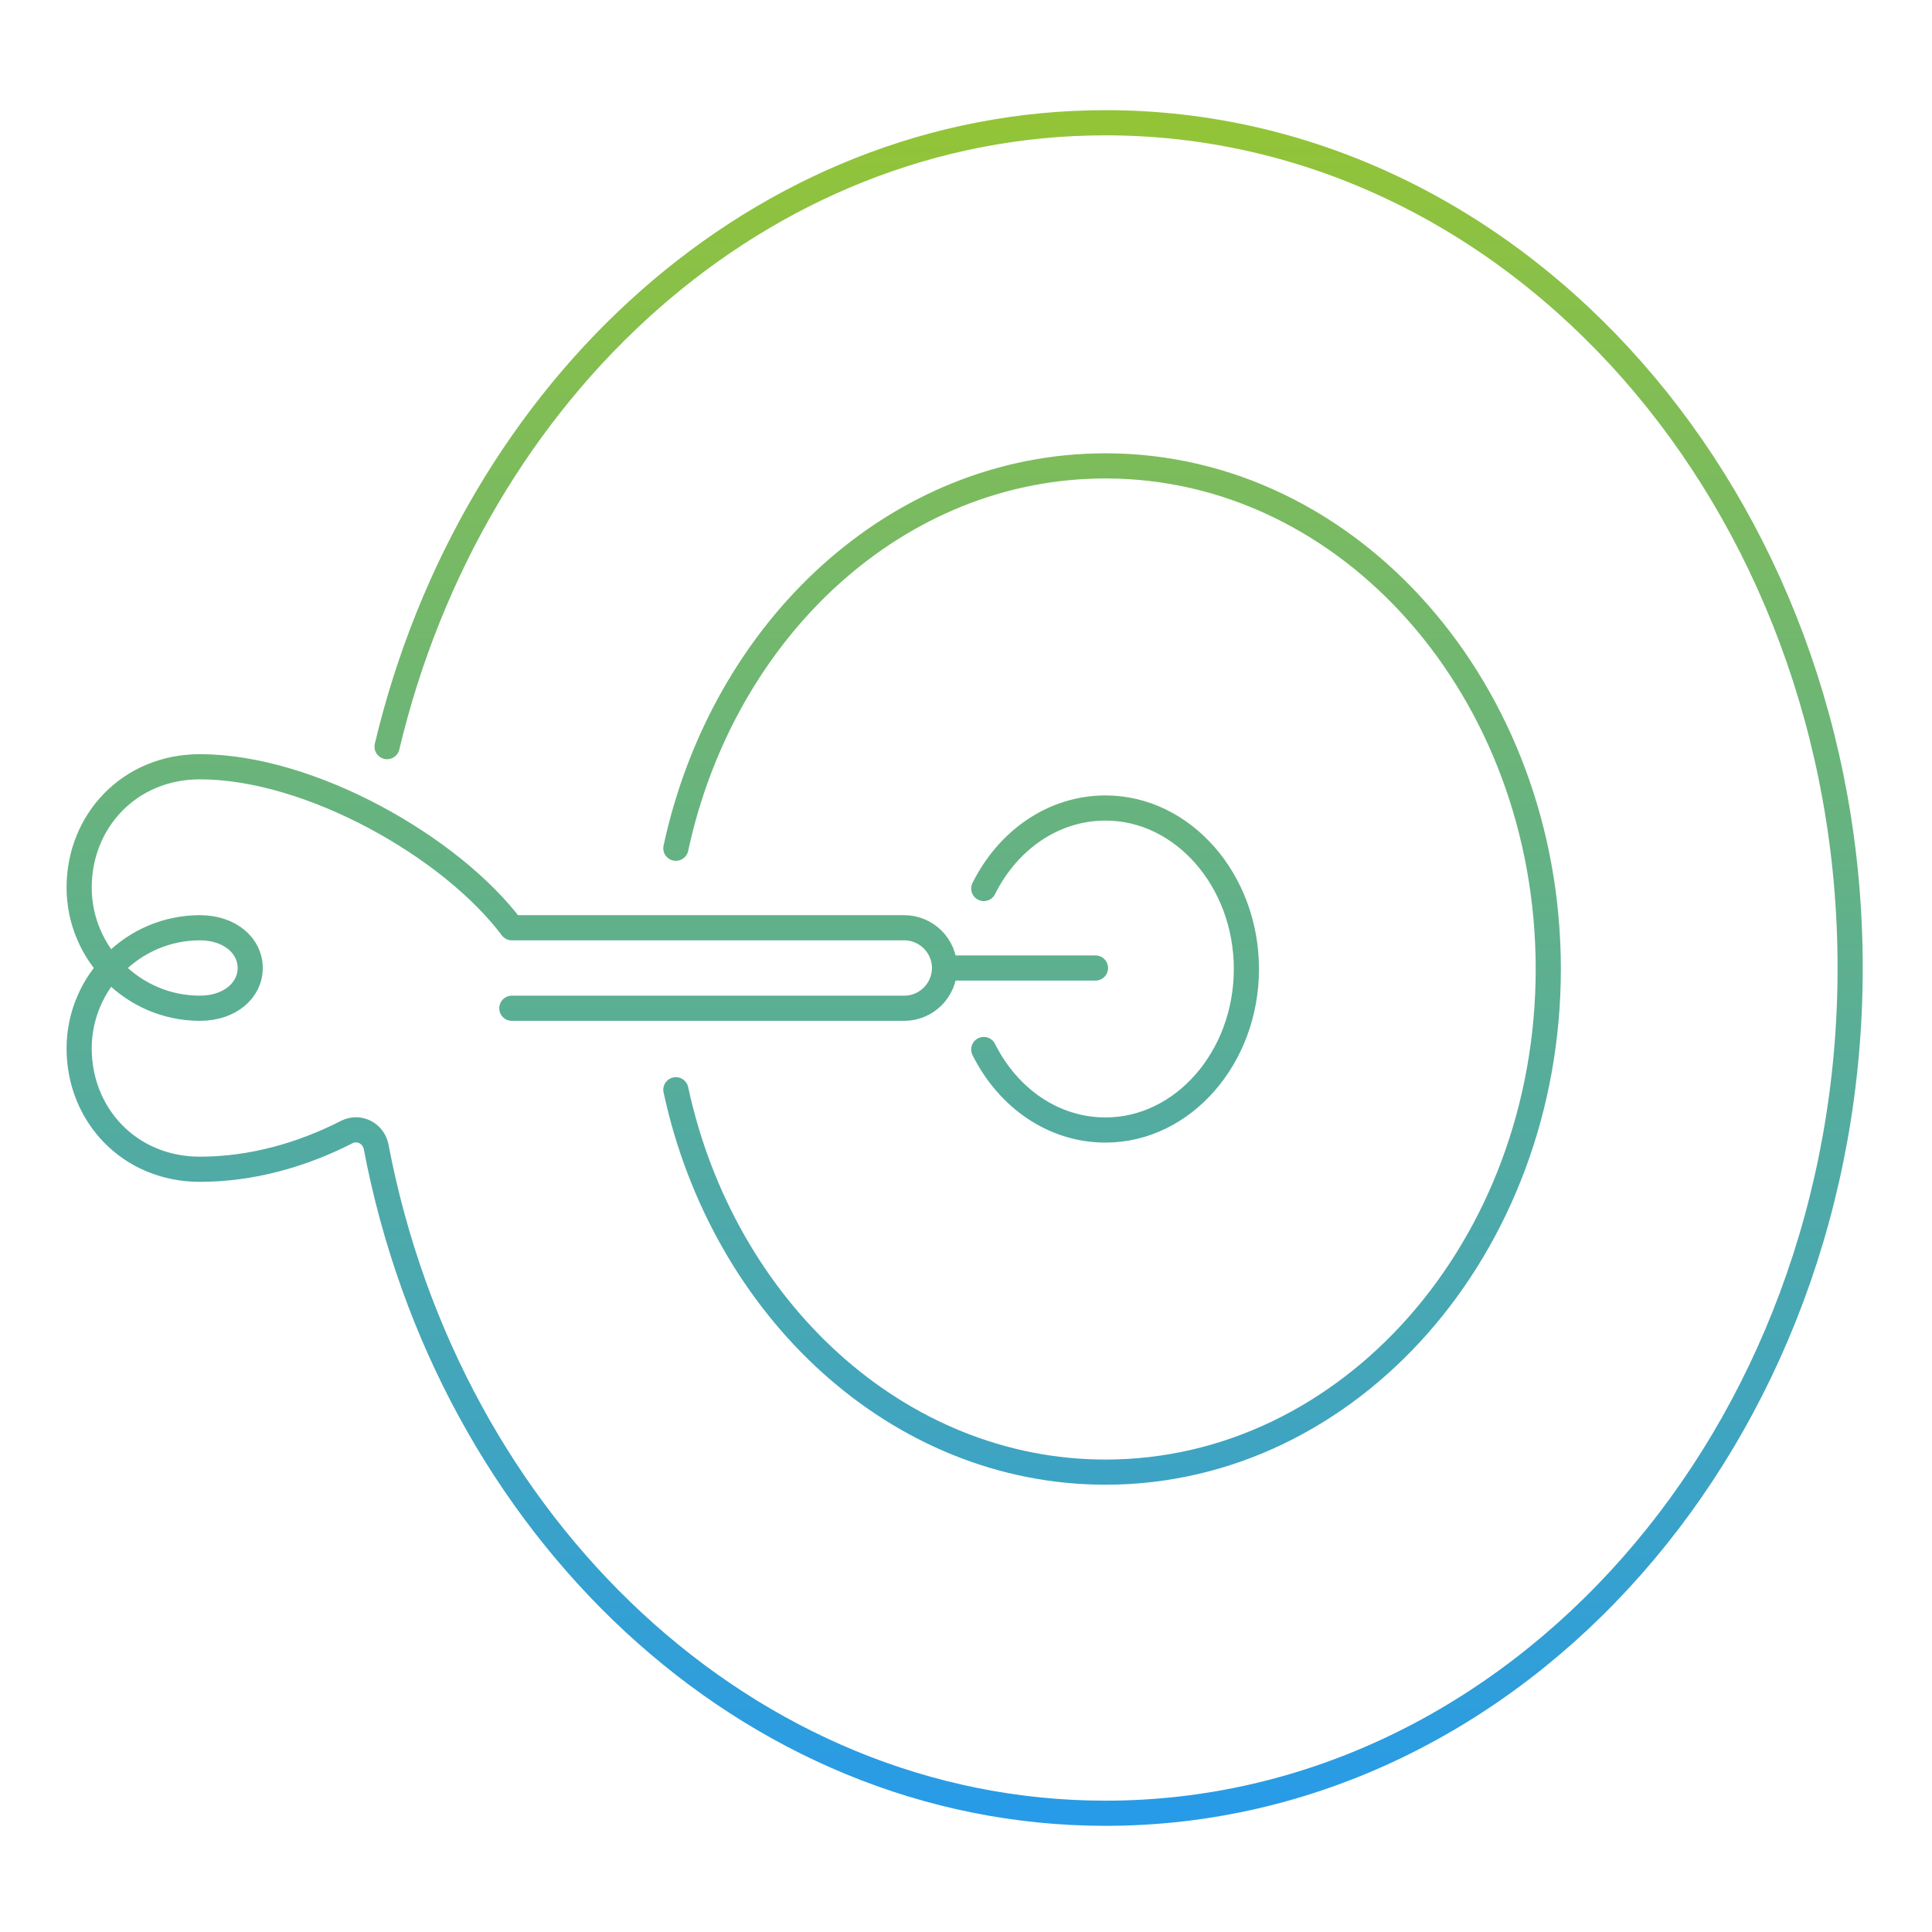
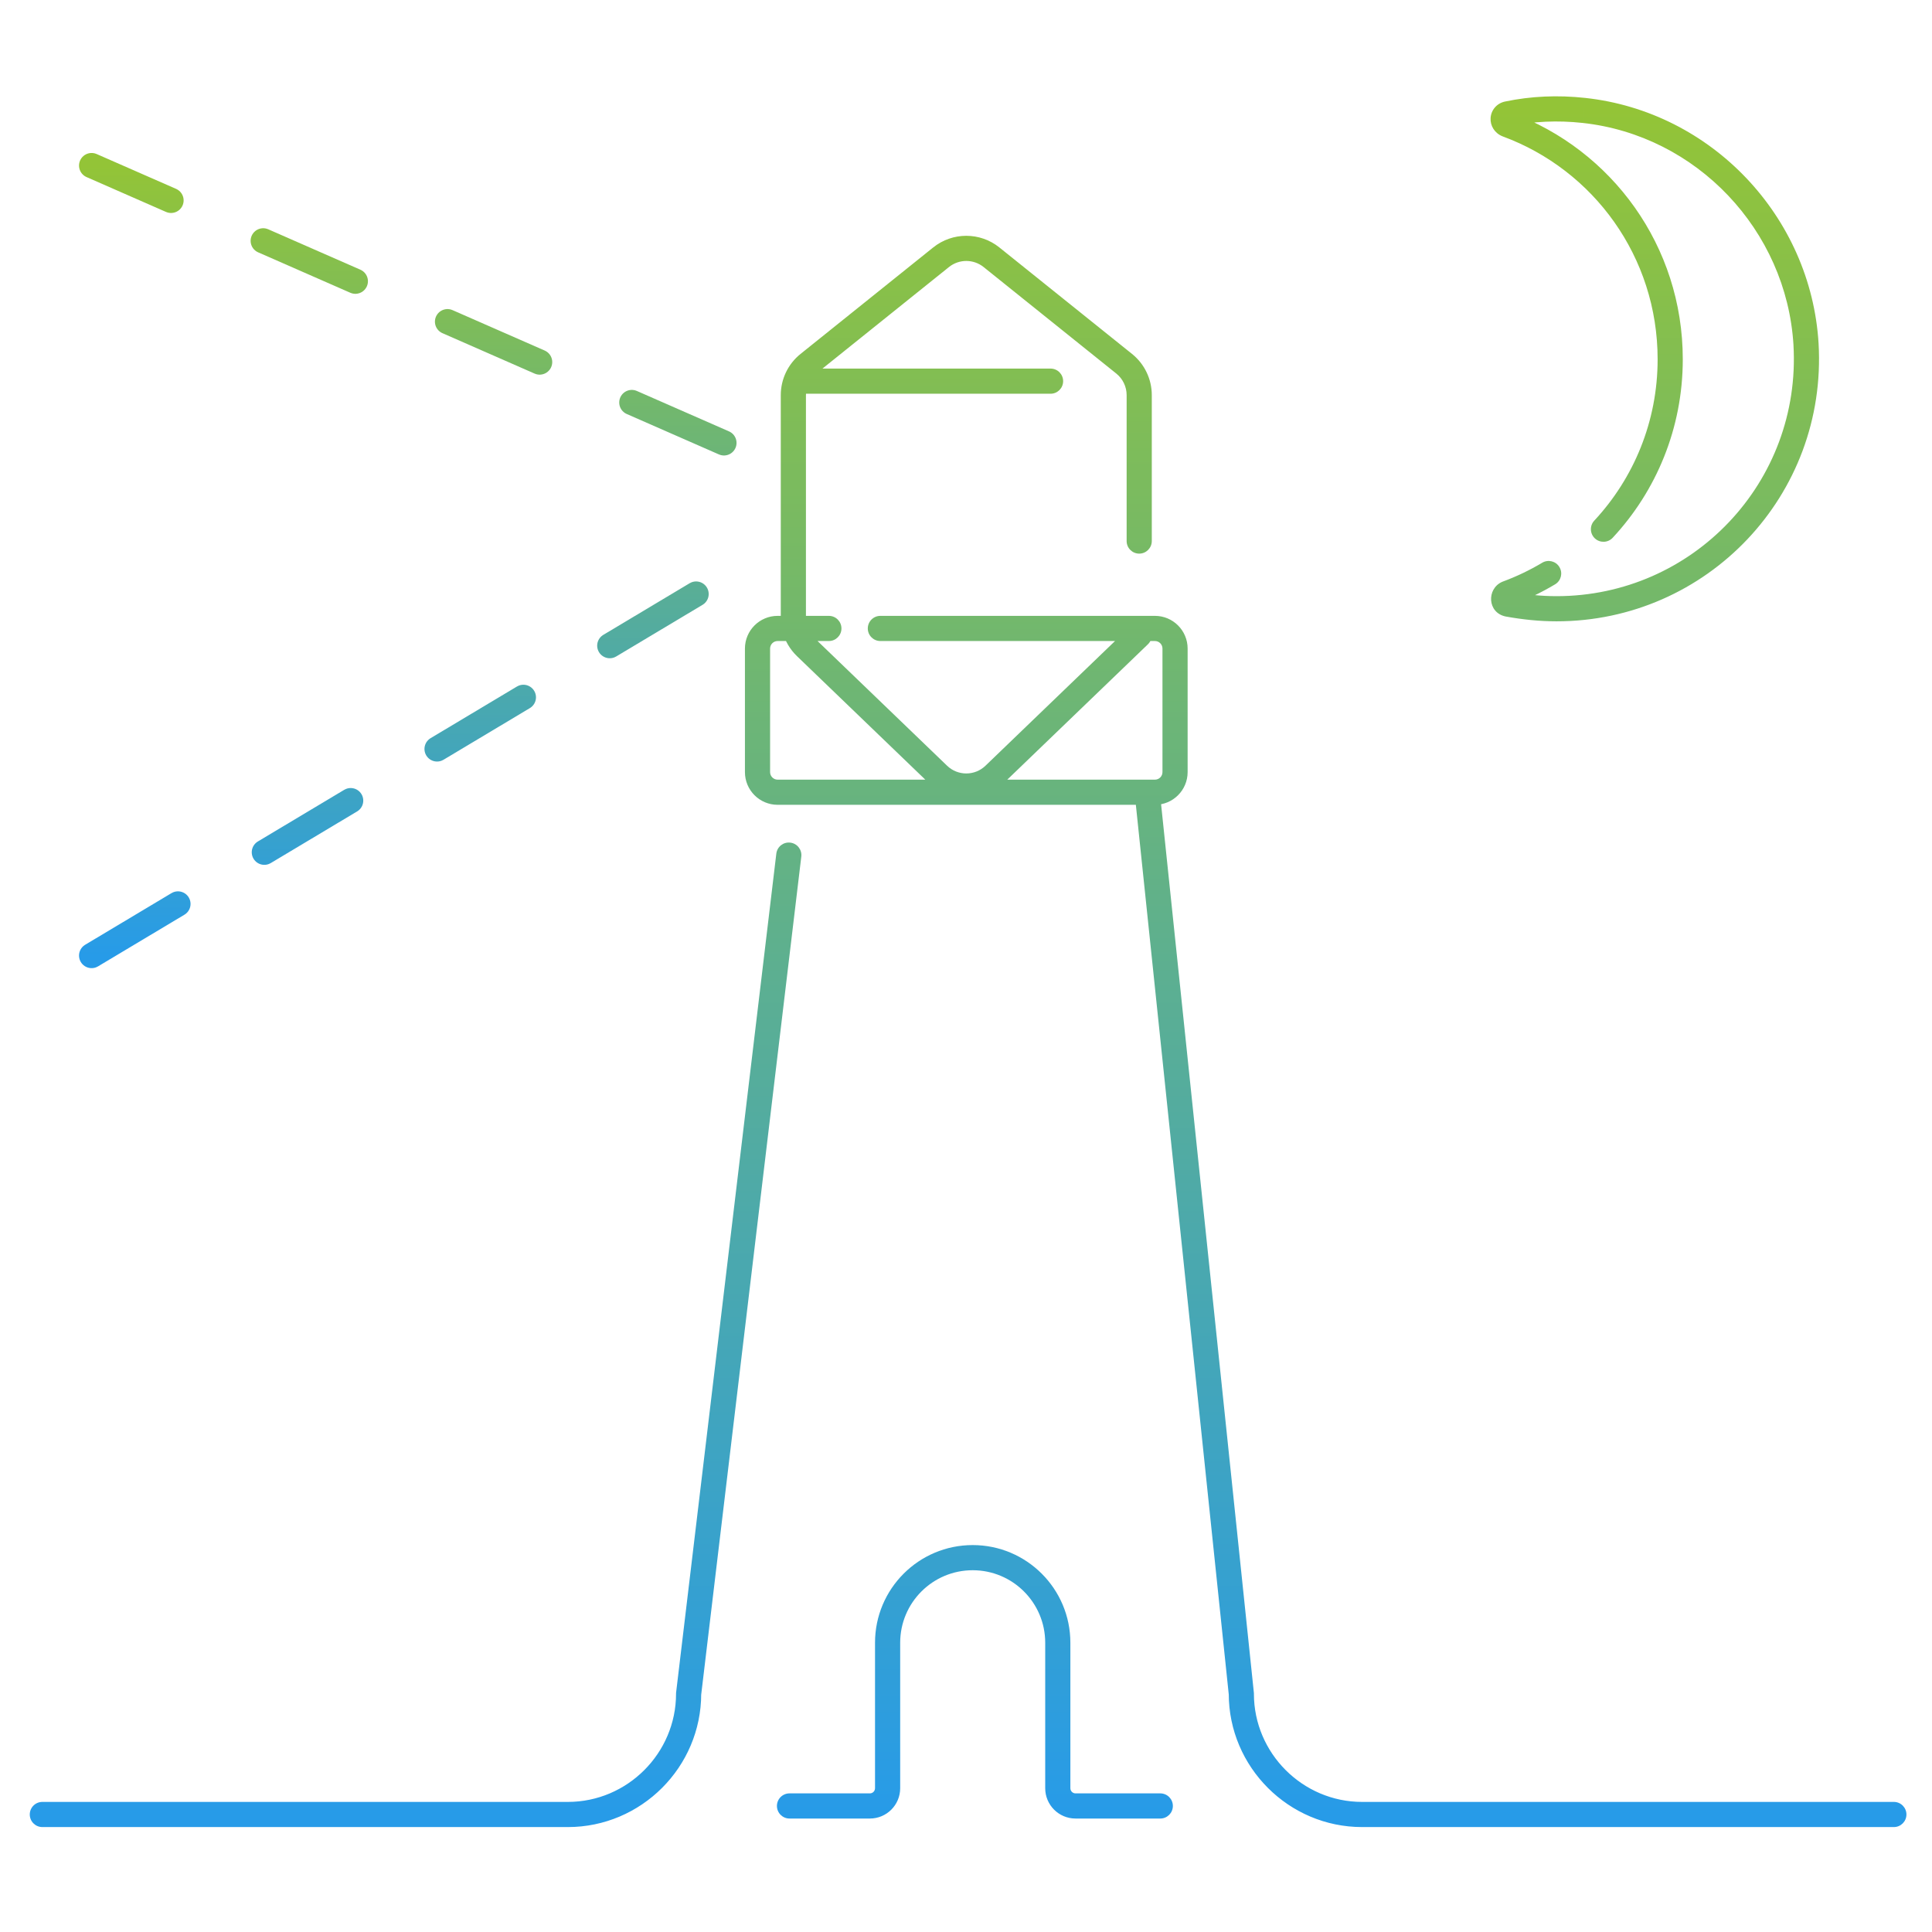
<svg xmlns="http://www.w3.org/2000/svg" width="192" height="192" viewBox="0 0 192 192" fill="none">
-   <path d="M50.866 100.199H89.866C92.066 100.199 93.866 98.399 93.866 96.199M93.866 96.199C93.866 93.999 92.066 92.199 89.866 92.199H50.866C44.866 84.199 30.866 76.199 19.866 76.199C12.866 76.199 7.866 81.599 7.866 88.199C7.866 94.799 13.266 100.199 19.866 100.199C22.866 100.199 24.866 98.399 24.866 96.199C24.866 93.999 22.866 92.199 19.866 92.199C13.266 92.199 7.866 97.599 7.866 104.199C7.866 110.799 12.866 116.199 19.866 116.199C24.966 116.199 29.966 114.799 34.466 112.499C35.666 111.899 37.066 112.599 37.366 113.899C44.566 151.799 74.366 180.199 109.866 180.199C150.766 180.199 183.866 142.599 183.866 96.199C183.866 49.799 150.766 12.199 109.866 12.199C75.666 12.199 46.966 38.499 38.466 74.199M93.866 96.199H108.866M67.166 108.299C71.866 130.099 89.266 146.299 109.866 146.299C134.166 146.299 153.866 123.899 153.866 96.299C153.866 68.699 134.166 46.299 109.866 46.299C89.166 46.299 71.866 62.499 67.166 84.299M97.766 104.299C100.166 109.099 104.666 112.299 109.866 112.299C117.566 112.299 123.866 105.099 123.866 96.299C123.866 87.499 117.566 80.299 109.866 80.299C104.666 80.299 100.166 83.499 97.766 88.299" stroke="url(#paint0_linear)" stroke-width="2.5" stroke-miterlimit="10" stroke-linecap="round" stroke-linejoin="round" />
+   <path d="M71.946 44.015L9.104 16.453M9.104 94.963L71.946 57.378" stroke="url(#paint0_linear_9082_12467)" stroke-width="2.5" stroke-miterlimit="10" stroke-linecap="round" stroke-linejoin="round" stroke-dasharray="10 10" />
+   <path d="M4.209 179.072C3.519 179.072 2.959 179.631 2.959 180.322C2.959 181.012 3.519 181.572 4.209 181.572V179.072ZM68.435 168.322L67.194 168.174L67.185 168.247V168.322H68.435ZM123.362 168.322H124.612V168.257L124.605 168.192L123.362 168.322ZM188.209 181.572C188.899 181.572 189.459 181.012 189.459 180.322C189.459 179.631 188.899 179.072 188.209 179.072V181.572ZM79.632 85.128C79.714 84.443 79.225 83.82 78.539 83.739C77.854 83.657 77.232 84.146 77.15 84.832L79.632 85.128ZM115.257 78.671C115.185 77.985 114.57 77.486 113.884 77.558C113.197 77.629 112.698 78.244 112.77 78.931L115.257 78.671ZM157.4 10.973L157.265 12.216L157.266 12.216L157.4 10.973ZM149.834 11.312L150.079 12.538L150.09 12.536L149.834 11.312ZM149.777 12.385L149.313 13.546L149.329 13.552L149.344 13.558L149.777 12.385ZM149.777 58.971L149.344 57.798L149.306 57.812L149.27 57.829L149.777 58.971ZM149.89 60.044L149.645 61.27L149.658 61.272L149.67 61.274L149.89 60.044ZM179.479 34.182L180.727 34.108L180.727 34.105L179.479 34.182ZM154.543 58.071C155.136 57.717 155.33 56.95 154.975 56.357C154.621 55.764 153.854 55.571 153.261 55.925L154.543 58.071ZM158.437 51.74C157.966 52.245 157.995 53.036 158.5 53.507C159.006 53.977 159.797 53.949 160.267 53.443L158.437 51.74ZM87.49 61.204C86.8 61.204 86.24 61.764 86.24 62.454C86.24 63.144 86.8 63.704 87.49 63.704V61.204ZM80.339 36.148L79.557 35.173L79.557 35.173L80.339 36.148ZM93.525 25.564L94.307 26.539L94.307 26.539L93.525 25.564ZM98.532 25.564L99.315 24.59L99.315 24.59L98.532 25.564ZM111.718 36.148L110.935 37.123L110.935 37.123L111.718 36.148ZM114.081 64.027C114.578 63.549 114.593 62.757 114.115 62.26C113.636 61.763 112.845 61.747 112.347 62.226L114.081 64.027ZM98.802 76.998L97.935 76.097L97.935 76.097L98.802 76.998ZM93.254 76.998L94.121 76.097L94.121 76.097L93.254 76.998ZM80.069 64.307L80.936 63.406L80.936 63.406L80.069 64.307ZM111.964 53.769C111.964 54.459 112.524 55.019 113.214 55.019C113.904 55.019 114.464 54.459 114.464 53.769H111.964ZM104.403 39.129C105.094 39.129 105.653 38.569 105.653 37.879C105.653 37.188 105.094 36.629 104.403 36.629V39.129ZM79.861 36.629C79.171 36.629 78.611 37.188 78.611 37.879C78.611 38.569 79.171 39.129 79.861 39.129V36.629ZM115.308 180.724C115.999 180.724 116.558 180.164 116.558 179.474C116.558 178.783 115.999 178.224 115.308 178.224V180.724ZM78.46 178.224C77.77 178.224 77.21 178.783 77.21 179.474C77.21 180.164 77.77 180.724 78.46 180.724V178.224ZM82.372 63.704C83.063 63.704 83.622 63.144 83.622 62.454C83.622 61.764 83.063 61.204 82.372 61.204V63.704ZM4.209 181.572H56.435V179.072H4.209V181.572ZM56.435 181.572C63.726 181.572 69.685 175.612 69.685 168.322H67.185C67.185 174.231 62.345 179.072 56.435 179.072V181.572ZM122.112 168.322C122.112 175.612 128.071 181.572 135.362 181.572V179.072C129.452 179.072 124.612 174.231 124.612 168.322H122.112ZM135.362 181.572H188.209V179.072H135.362V181.572ZM69.677 168.47L79.632 85.128L77.15 84.832L67.194 168.174L69.677 168.47ZM112.77 78.931L122.119 168.452L124.605 168.192L115.257 78.671L112.77 78.931ZM157.535 9.731C154.815 9.435 152.141 9.552 149.578 10.089L150.09 12.536C152.382 12.056 154.791 11.947 157.265 12.216L157.535 9.731ZM149.589 10.086C148.735 10.257 148.183 10.953 148.134 11.728C148.086 12.501 148.537 13.235 149.313 13.546L150.241 11.224C150.453 11.309 150.65 11.563 150.629 11.884C150.609 12.208 150.368 12.48 150.079 12.538L149.589 10.086ZM149.344 13.558C158.353 16.882 164.733 25.515 164.733 35.706H167.233C167.233 24.44 160.174 14.89 150.21 11.212L149.344 13.558ZM149.27 57.829C147.733 58.512 147.794 60.899 149.645 61.27L150.135 58.818C150.43 58.877 150.649 59.146 150.676 59.433C150.701 59.703 150.556 59.993 150.285 60.113L149.27 57.829ZM149.67 61.274C151.309 61.567 152.965 61.746 154.69 61.746V59.246C153.14 59.246 151.633 59.085 150.11 58.813L149.67 61.274ZM154.69 61.746C169.634 61.746 181.617 49.23 180.727 34.108L178.231 34.255C179.036 47.931 168.206 59.246 154.69 59.246V61.746ZM180.727 34.105C179.956 21.532 170.118 11.096 157.535 9.731L157.266 12.216C168.625 13.448 177.534 22.889 178.232 34.258L180.727 34.105ZM153.261 55.925C152.025 56.664 150.715 57.292 149.344 57.798L150.21 60.144C151.727 59.584 153.176 58.888 154.543 58.071L153.261 55.925ZM164.733 35.706C164.733 41.904 162.349 47.536 158.437 51.74L160.267 53.443C164.594 48.794 167.233 42.558 167.233 35.706H164.733ZM115.525 64.454V76.731H118.025V64.454H115.525ZM76.531 76.731V64.454H74.031V76.731H76.531ZM87.49 63.704H114.775V61.204H87.49V63.704ZM74.031 76.731C74.031 78.526 75.486 79.981 77.281 79.981V77.481C76.867 77.481 76.531 77.145 76.531 76.731H74.031ZM115.525 76.731C115.525 77.145 115.19 77.481 114.775 77.481V79.981C116.57 79.981 118.025 78.526 118.025 76.731H115.525ZM118.025 64.454C118.025 62.659 116.57 61.204 114.775 61.204V63.704C115.19 63.704 115.525 64.04 115.525 64.454H118.025ZM76.531 64.454C76.531 64.04 76.867 63.704 77.281 63.704V61.204C75.486 61.204 74.031 62.659 74.031 64.454H76.531ZM80.093 61.425V39.267H77.593V61.425H80.093ZM81.121 37.123L94.307 26.539L92.742 24.59L79.557 35.173L81.121 37.123ZM97.75 26.539L110.935 37.123L112.5 35.173L99.315 24.59L97.75 26.539ZM112.347 62.226L97.935 76.097L99.669 77.898L114.081 64.027L112.347 62.226ZM94.121 76.097L80.936 63.406L79.202 65.207L92.388 77.898L94.121 76.097ZM111.964 39.267V53.769H114.464V39.267H111.964ZM94.307 26.539C95.313 25.732 96.744 25.732 97.75 26.539L99.315 24.59C97.395 23.049 94.662 23.049 92.742 24.59L94.307 26.539ZM77.593 61.425C77.593 61.885 77.653 62.339 77.769 62.775L80.185 62.132C80.124 61.904 80.093 61.666 80.093 61.425H77.593ZM77.769 62.775C78.014 63.693 78.505 64.537 79.202 65.207L80.936 63.406C80.571 63.055 80.313 62.613 80.185 62.132L77.769 62.775ZM110.935 37.123C111.586 37.645 111.964 38.433 111.964 39.267H114.464C114.464 37.675 113.742 36.169 112.5 35.173L110.935 37.123ZM97.935 76.097C96.871 77.122 95.186 77.122 94.121 76.097L92.388 77.898C94.421 79.855 97.636 79.855 99.669 77.898L97.935 76.097ZM80.093 39.267C80.093 38.433 80.471 37.645 81.121 37.123L79.557 35.173C78.315 36.169 77.593 37.675 77.593 39.267H80.093ZM104.403 36.629H79.861V39.129H104.403V36.629ZM89.459 177.711V163.254H86.959V177.711H89.459ZM103.872 163.254V177.711H106.372V163.254H103.872ZM106.884 180.724H115.308V178.224H106.884V180.724ZM86.447 178.224H78.46V180.724H86.447V178.224ZM103.872 177.711C103.872 179.375 105.22 180.724 106.884 180.724V178.224C106.601 178.224 106.372 177.994 106.372 177.711H103.872ZM86.959 177.711C86.959 177.994 86.73 178.224 86.447 178.224V180.724C88.111 180.724 89.459 179.375 89.459 177.711H86.959ZM96.665 156.048C100.645 156.048 103.872 159.274 103.872 163.254H106.372C106.372 157.894 102.026 153.548 96.665 153.548V156.048ZM96.665 153.548C91.305 153.548 86.959 157.894 86.959 163.254H89.459C89.459 159.274 92.686 156.048 96.665 156.048V153.548ZM77.281 63.704H78.977V61.204H77.281V63.704ZM78.977 63.704H82.372V61.204H78.977V63.704ZM114.775 77.481H77.281V79.981H114.775V77.481Z" fill="url(#paint1_linear_9082_12467)" />
  <defs>
-     <linearGradient id="paint0_linear" x1="95.866" y1="12.199" x2="95.866" y2="180.199" gradientUnits="userSpaceOnUse">
+     <linearGradient id="paint0_linear_9082_12467" x1="40.525" y1="16.453" x2="40.525" y2="94.963" gradientUnits="userSpaceOnUse">
+       <stop stop-color="#93C437" />
+       <stop offset="1" stop-color="#279BE8" />
+     </linearGradient>
+     <linearGradient id="paint1_linear_9082_12467" x1="96.209" y1="10.822" x2="96.209" y2="180.322" gradientUnits="userSpaceOnUse">
      <stop stop-color="#93C437" />
      <stop offset="1" stop-color="#279BE8" />
    </linearGradient>
  </defs>
</svg>
